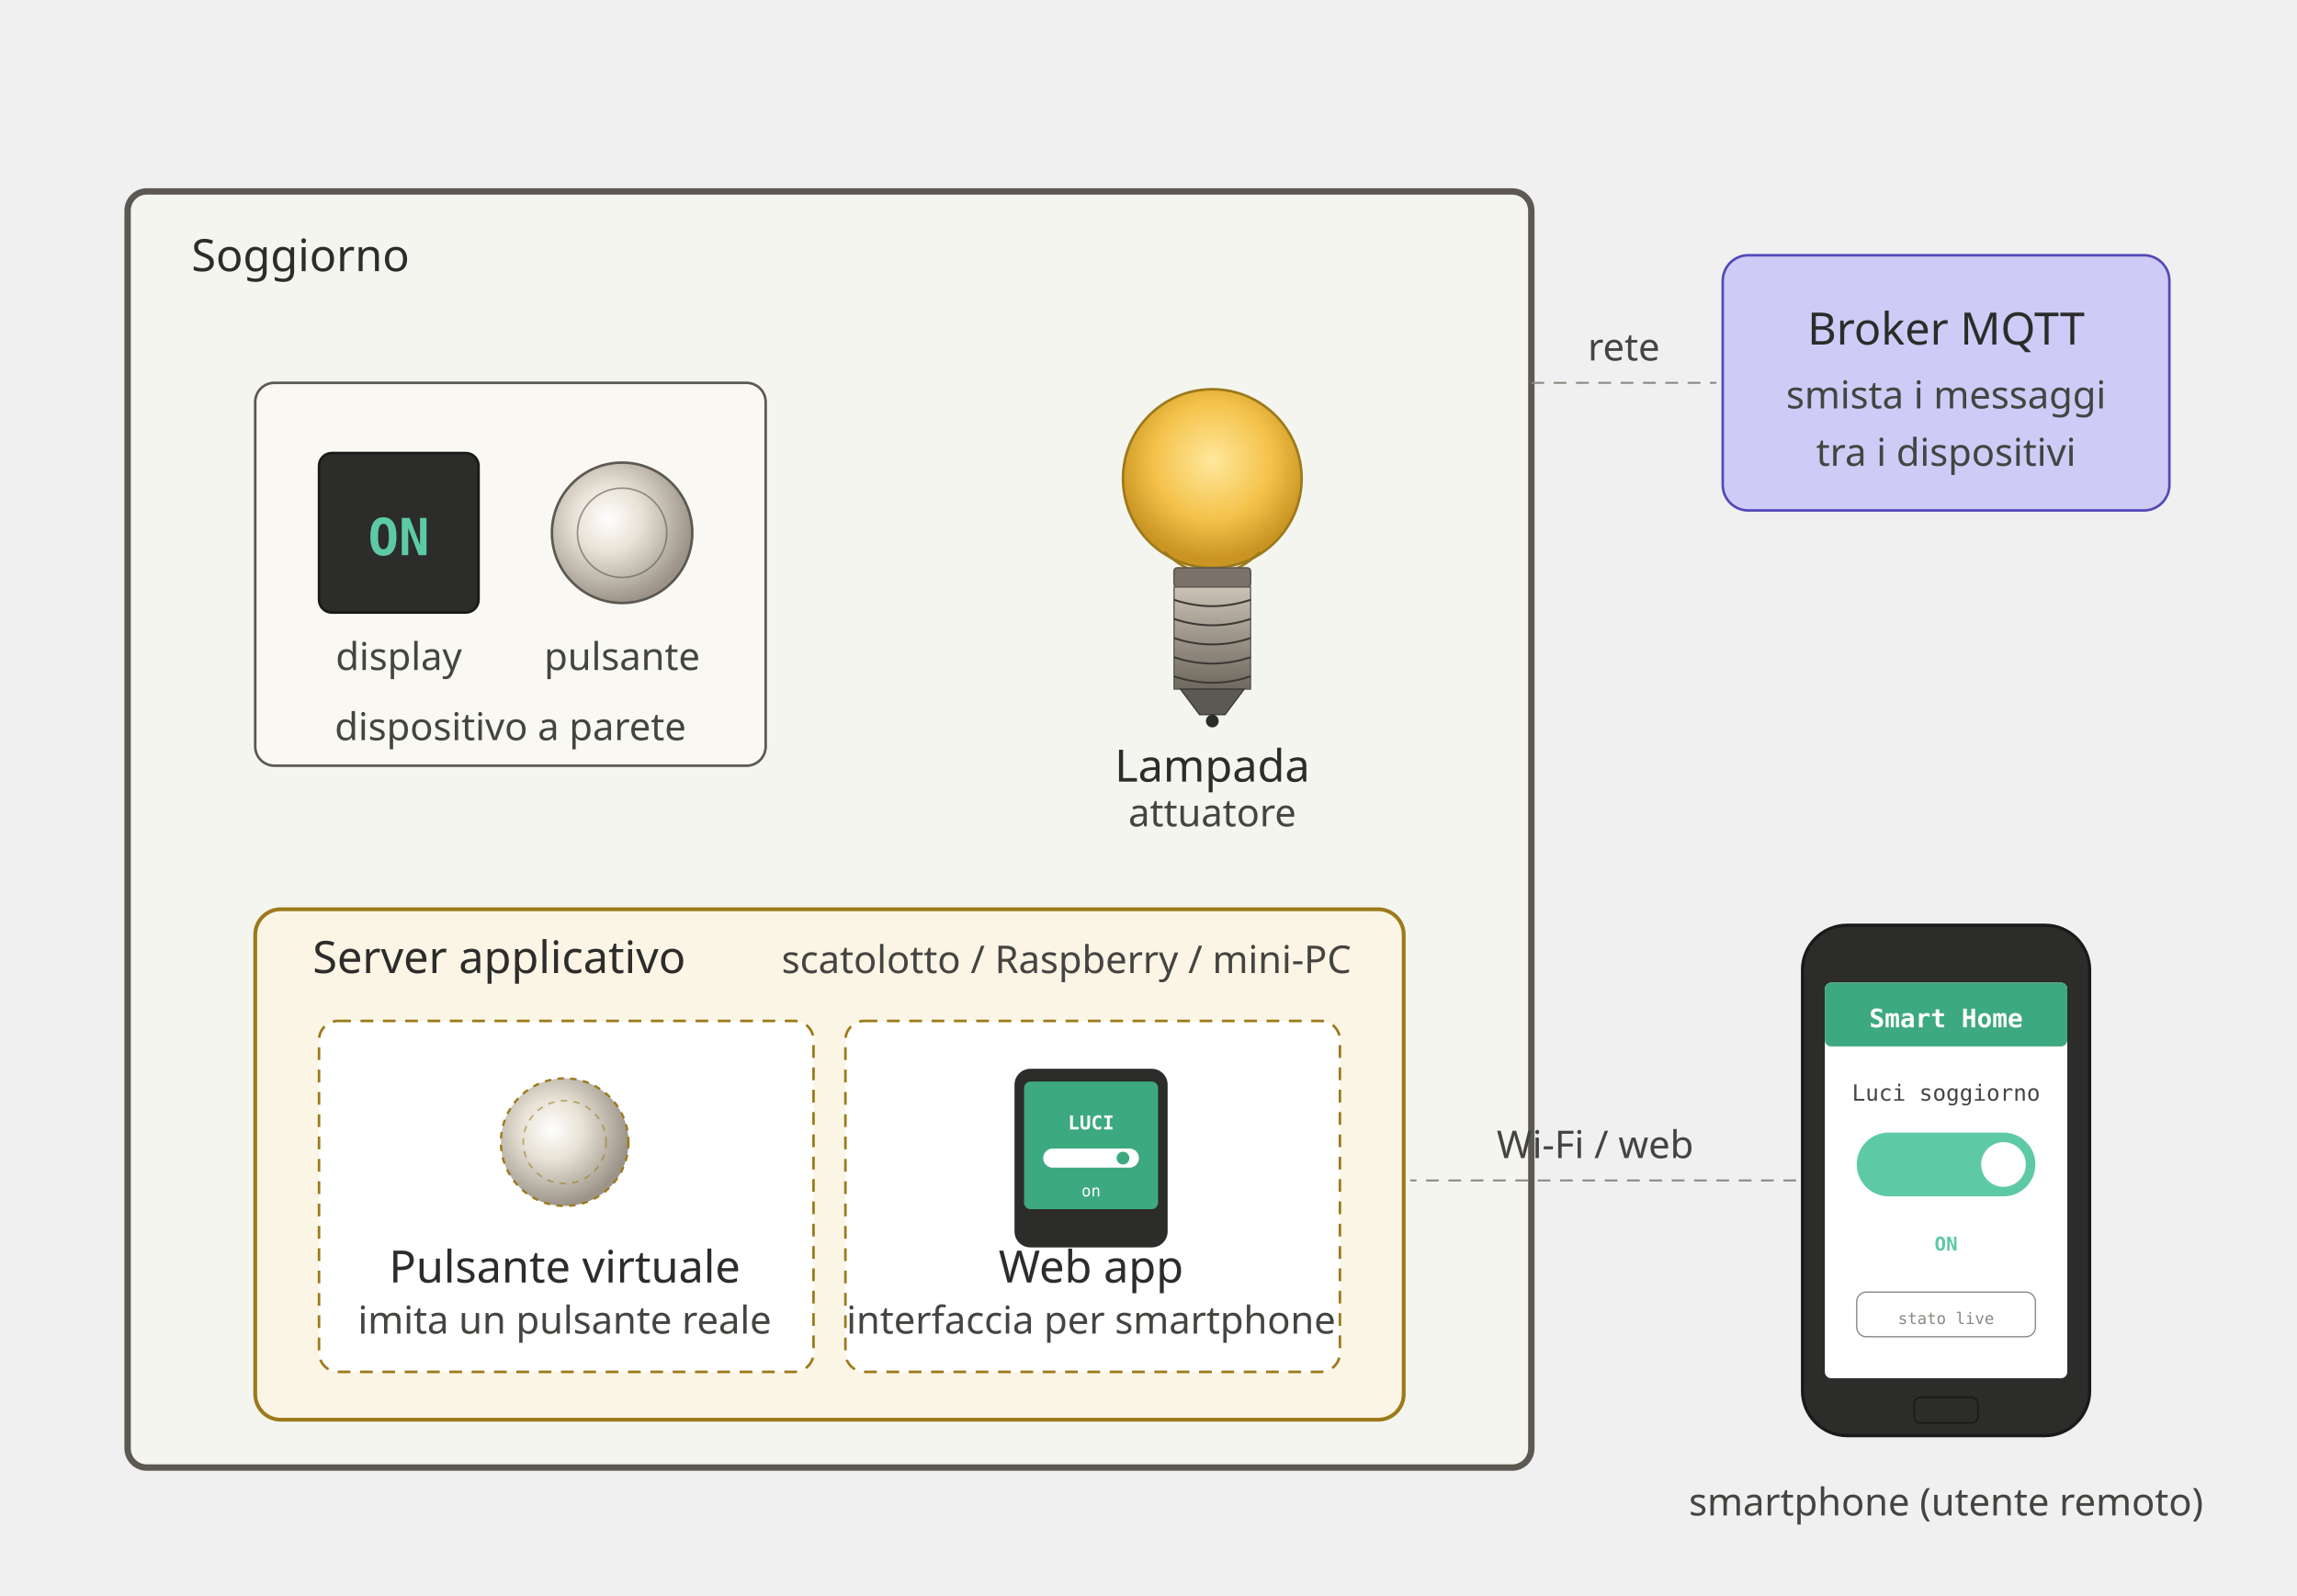
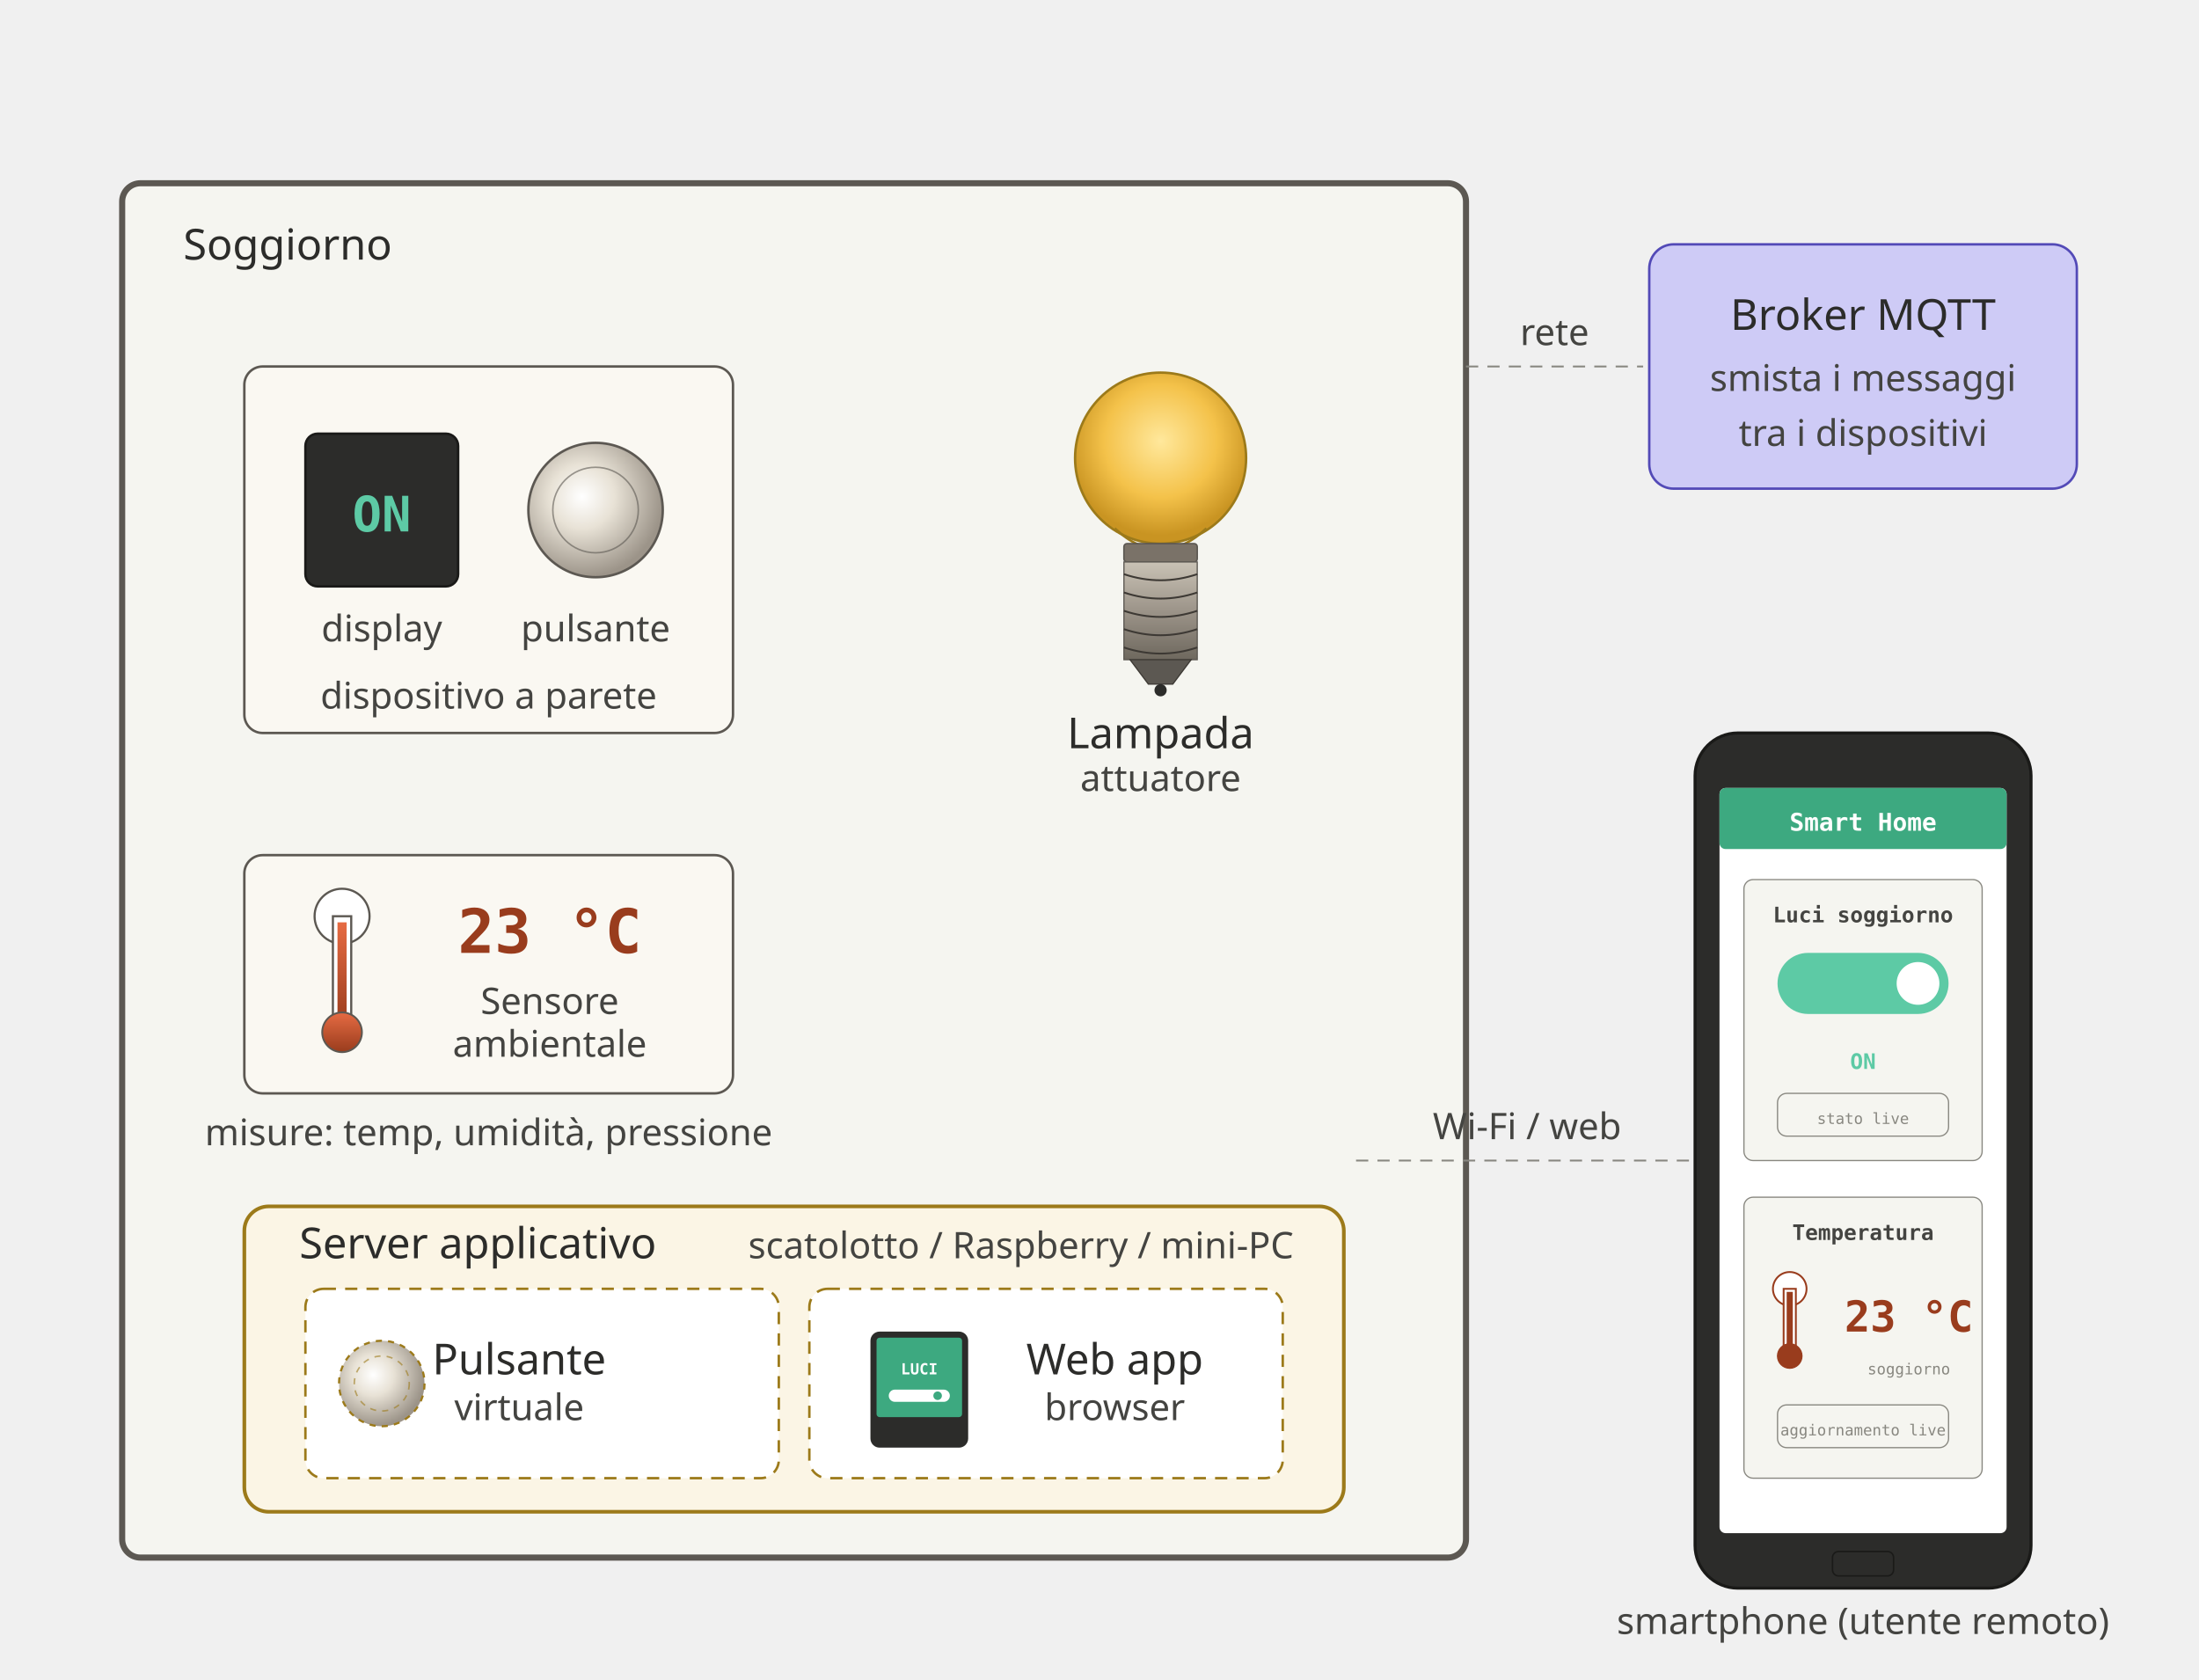
- <svg xmlns="http://www.w3.org/2000/svg" viewBox="0 0 720 500" role="img">
+ <svg xmlns="http://www.w3.org/2000/svg" viewBox="0 0 720 550" role="img">
  <style>
    .th { font: 500 14px sans-serif; fill: #2C2C2A; }
    .ts { font: 400 12px sans-serif; fill: #444441; }
    .room { fill: #F5F5F0; stroke: #5C5852; stroke-width: 2; }
    .wall-plate { fill: #FAF8F2; stroke: #5C5852; stroke-width: 0.8; }
    .display-screen { fill: #2C2C2A; stroke: #1a1a18; stroke-width: 0.8; }
    .display-text { font: 600 16px ui-monospace, monospace; fill: #5DCAA5; }
+     .temp-big { font: 600 20px ui-monospace, monospace; fill: #993C1D; }
    .server-box { fill: #FBF5E5; stroke: #9C7A1A; stroke-width: 1.2; }
    .module-box { fill: #FFFFFF; stroke: #9C7A1A; stroke-width: 0.8; stroke-dasharray: 4 3; }
    .broker-box { fill: #CECBF6; stroke: #534AB7; stroke-width: 0.8; }
    .phone-body { fill: #2C2C2A; stroke: #1a1a18; stroke-width: 1; }
    .phone-screen { fill: #FFFFFF; }
    .phone-header { fill: #3DA980; }
    .phone-text-h { font: 600 8px ui-monospace, monospace; fill: #FFFFFF; }
-     .phone-text-b { font: 400 7px ui-monospace, monospace; fill: #444441; }
-     .phone-text-on { font: 600 6px ui-monospace, monospace; fill: #5DCAA5; }
-     .phone-text-mini { font: 400 5px ui-monospace, monospace; fill: #888780; }
+     .card-bg { fill: #F5F5F0; stroke: #888780; stroke-width: 0.4; }
+     .card-title { font: 600 7px ui-monospace, monospace; fill: #444441; }
    .toggle-bg { fill: #5DCAA5; }
    .toggle-knob { fill: #FFFFFF; }
+     .phone-text-on { font: 600 7px ui-monospace, monospace; fill: #5DCAA5; }
+     .phone-text-mini { font: 400 5px ui-monospace, monospace; fill: #888780; }
+     .phone-temp { font: 600 14px ui-monospace, monospace; fill: #993C1D; }
    .net-line { stroke: #888780; stroke-width: 0.6; stroke-dasharray: 4 3; fill: none; }
    .web-tile-screen { fill: #2C2C2A; }
    .web-tile-inner { fill: #3DA980; }
-     .web-tile-header { font: 600 6px ui-monospace, monospace; fill: #FFFFFF; }
+     .web-tile-header { font: 600 5px ui-monospace, monospace; fill: #FFFFFF; }
    .web-tile-toggle { fill: #FFFFFF; }
    .web-tile-knob { fill: #3DA980; }
-     .web-tile-status { font: 400 5px ui-monospace, monospace; fill: #FFFFFF; }
  </style>
  <defs>
    <radialGradient id="bulb-glow" cx="50%" cy="40%" r="55%">
      <stop offset="0%" stop-color="#FFE89C" />
      <stop offset="60%" stop-color="#F4C24A" />
      <stop offset="100%" stop-color="#C99422" />
    </radialGradient>
    <radialGradient id="btn-cap" cx="40%" cy="40%" r="60%">
      <stop offset="0%" stop-color="#FFFFFF" />
      <stop offset="40%" stop-color="#E8E2D6" />
      <stop offset="100%" stop-color="#9C9489" />
    </radialGradient>
    <linearGradient id="screw-grad" x1="0%" y1="0%" x2="0%" y2="100%">
      <stop offset="0%" stop-color="#C9C2B5" />
      <stop offset="50%" stop-color="#9C9489" />
      <stop offset="100%" stop-color="#6E685E" />
    </linearGradient>
+     <linearGradient id="temp-merc" x1="0%" y1="100%" x2="0%" y2="0%">
+       <stop offset="0%" stop-color="#993C1D" />
+       <stop offset="100%" stop-color="#E66B43" />
+     </linearGradient>
  </defs>
-   <rect class="room" x="40" y="60" width="440" height="400" rx="6" />
+   <rect class="room" x="40" y="60" width="440" height="450" rx="6" />
  <text class="th" x="60" y="85">Soggiorno</text>
  <rect class="wall-plate" x="80" y="120" width="160" height="120" rx="6" />
  <rect class="display-screen" x="100" y="142" width="50" height="50" rx="4" />
  <text class="display-text" x="125" y="174" text-anchor="middle">ON</text>
  <text class="ts" x="125" y="210" text-anchor="middle">display</text>
  <circle cx="195" cy="167" r="22" fill="url(#btn-cap)" stroke="#5C5852" stroke-width="0.8" />
  <circle cx="195" cy="167" r="14" fill="none" stroke="#5C5852" stroke-width="0.5" opacity="0.6" />
  <text class="ts" x="195" y="210" text-anchor="middle">pulsante</text>
  <text class="ts" x="160" y="232" text-anchor="middle">dispositivo a parete</text>
  <circle cx="380" cy="150" r="28" fill="url(#bulb-glow)" stroke="#9C7A1A" stroke-width="0.8" />
  <path d="M 365 173 Q 380 187 395 173" fill="none" stroke="#9C7A1A" stroke-width="0.8" />
  <rect x="368" y="178" width="24" height="6" rx="1" fill="#7A7268" stroke="#5C5852" stroke-width="0.5" />
  <rect x="368" y="184" width="24" height="32" fill="url(#screw-grad)" stroke="#5C5852" stroke-width="0.4" />
  <path d="M 368 188 Q 380 192 392 188 M 368 194 Q 380 198 392 194 M 368 200 Q 380 204 392 200 M 368 206 Q 380 210 392 206 M 368 212 Q 380 216 392 212" fill="none" stroke="#3D3934" stroke-width="0.6" />
  <polygon points="370,216 390,216 384,224 376,224" fill="#5C5852" stroke="#3D3934" stroke-width="0.4" />
  <circle cx="380" cy="226" r="2" fill="#2C2C2A" />
  <text class="th" x="380" y="245" text-anchor="middle">Lampada</text>
  <text class="ts" x="380" y="259" text-anchor="middle">attuatore</text>
-   <rect class="server-box" x="80" y="285" width="360" height="160" rx="8" />
-   <text class="th" x="98" y="305">Server applicativo</text>
-   <text class="ts" x="245" y="305">scatolotto / Raspberry / mini-PC</text>
-   <rect class="module-box" x="100" y="320" width="155" height="110" rx="6" />
-   <circle cx="177" cy="358" r="20" fill="url(#btn-cap)" stroke="#9C7A1A" stroke-width="0.7" stroke-dasharray="2 2" />
-   <circle cx="177" cy="358" r="13" fill="none" stroke="#9C7A1A" stroke-width="0.5" stroke-dasharray="2 2" opacity="0.6" />
-   <text class="th" x="177" y="402" text-anchor="middle">Pulsante virtuale</text>
-   <text class="ts" x="177" y="418" text-anchor="middle">imita un pulsante reale</text>
-   <rect class="module-box" x="265" y="320" width="155" height="110" rx="6" />
-   <rect class="web-tile-screen" x="318" y="335" width="48" height="56" rx="5" />
-   <rect class="web-tile-inner" x="321" y="339" width="42" height="40" rx="2" />
-   <text class="web-tile-header" x="342" y="354" text-anchor="middle">LUCI</text>
-   <rect class="web-tile-toggle" x="327" y="360" width="30" height="6" rx="3" />
-   <circle class="web-tile-knob" cx="352" cy="363" r="2" />
-   <text class="web-tile-status" x="342" y="375" text-anchor="middle">on</text>
-   <text class="th" x="342" y="402" text-anchor="middle">Web app</text>
-   <text class="ts" x="342" y="418" text-anchor="middle">interfaccia per smartphone</text>
+   <g transform="translate(80, 280)">
+     <rect class="wall-plate" x="0" y="0" width="160" height="78" rx="6" />
+     <circle cx="32" cy="20" r="9" fill="#FFFFFF" stroke="#5C5852" stroke-width="0.7" />
+     <rect x="29" y="20" width="6" height="38" fill="#FFFFFF" stroke="#5C5852" stroke-width="0.7" />
+     <rect x="30.5" y="22" width="3" height="34" fill="url(#temp-merc)" />
+     <circle cx="32" cy="58" r="6.5" fill="url(#temp-merc)" stroke="#5C5852" stroke-width="0.6" />
+     <text class="temp-big" x="100" y="32" text-anchor="middle">23 °C</text>
+     <text class="ts" x="100" y="52" text-anchor="middle">Sensore</text>
+     <text class="ts" x="100" y="66" text-anchor="middle">ambientale</text>
+   </g>
+   <text class="ts" x="160" y="375" text-anchor="middle">misure: temp, umidità, pressione</text>
+   <rect class="server-box" x="80" y="395" width="360" height="100" rx="8" />
+   <text class="th" x="98" y="412">Server applicativo</text>
+   <text class="ts" x="245" y="412">scatolotto / Raspberry / mini-PC</text>
+   <rect class="module-box" x="100" y="422" width="155" height="62" rx="6" />
+   <circle cx="125" cy="453" r="14" fill="url(#btn-cap)" stroke="#9C7A1A" stroke-width="0.7" stroke-dasharray="2 2" />
+   <circle cx="125" cy="453" r="9" fill="none" stroke="#9C7A1A" stroke-width="0.5" stroke-dasharray="2 2" opacity="0.6" />
+   <text class="th" x="170" y="450" text-anchor="middle">Pulsante</text>
+   <text class="ts" x="170" y="465" text-anchor="middle">virtuale</text>
+   <rect class="module-box" x="265" y="422" width="155" height="62" rx="6" />
+   <rect class="web-tile-screen" x="285" y="436" width="32" height="38" rx="3" />
+   <rect class="web-tile-inner" x="287" y="438" width="28" height="26" rx="1" />
+   <text class="web-tile-header" x="301" y="450" text-anchor="middle">LUCI</text>
+   <rect class="web-tile-toggle" x="291" y="455" width="20" height="4" rx="2" />
+   <circle class="web-tile-knob" cx="307" cy="457" r="1.4" />
+   <text class="th" x="365" y="450" text-anchor="middle">Web app</text>
+   <text class="ts" x="365" y="465" text-anchor="middle">browser</text>
  <rect class="broker-box" x="540" y="80" width="140" height="80" rx="8" />
  <text class="th" x="610" y="108" text-anchor="middle">Broker MQTT</text>
  <text class="ts" x="610" y="128" text-anchor="middle">smista i messaggi</text>
  <text class="ts" x="610" y="146" text-anchor="middle">tra i dispositivi</text>
-   <rect class="phone-body" x="565" y="290" width="90" height="160" rx="14" />
-   <rect class="phone-screen" x="572" y="308" width="76" height="124" rx="2" />
-   <rect class="phone-header" x="572" y="308" width="76" height="20" rx="2" />
-   <text class="phone-text-h" x="610" y="322" text-anchor="middle">Smart Home</text>
-   <text class="phone-text-b" x="610" y="345" text-anchor="middle">Luci soggiorno</text>
-   <rect class="toggle-bg" x="582" y="355" width="56" height="20" rx="10" />
-   <circle class="toggle-knob" cx="628" cy="365" r="7" />
-   <text class="phone-text-on" x="610" y="392" text-anchor="middle">ON</text>
-   <rect x="582" y="405" width="56" height="14" rx="3" fill="none" stroke="#888780" stroke-width="0.4" />
-   <text class="phone-text-mini" x="610" y="415" text-anchor="middle">stato live</text>
-   <rect x="600" y="438" width="20" height="8" rx="2" fill="none" stroke="#1a1a18" stroke-width="0.5" />
-   <text class="ts" x="610" y="475" text-anchor="middle">smartphone (utente remoto)</text>
+   <rect class="phone-body" x="555" y="240" width="110" height="280" rx="14" />
+   <rect class="phone-screen" x="563" y="258" width="94" height="244" rx="2" />
+   <rect class="phone-header" x="563" y="258" width="94" height="20" rx="2" />
+   <text class="phone-text-h" x="610" y="272" text-anchor="middle">Smart Home</text>
+   <rect class="card-bg" x="571" y="288" width="78" height="92" rx="3" />
+   <text class="card-title" x="610" y="302" text-anchor="middle">Luci soggiorno</text>
+   <rect class="toggle-bg" x="582" y="312" width="56" height="20" rx="10" />
+   <circle class="toggle-knob" cx="628" cy="322" r="7" />
+   <text class="phone-text-on" x="610" y="350" text-anchor="middle">ON</text>
+   <rect x="582" y="358" width="56" height="14" rx="3" fill="none" stroke="#888780" stroke-width="0.4" />
+   <text class="phone-text-mini" x="610" y="368" text-anchor="middle">stato live</text>
+   <rect class="card-bg" x="571" y="392" width="78" height="92" rx="3" />
+   <text class="card-title" x="610" y="406" text-anchor="middle">Temperatura</text>
+   <g transform="translate(580, 416)">
+     <circle cx="6" cy="6" r="5.5" fill="#FFFFFF" stroke="#993C1D" stroke-width="0.6" />
+     <rect x="4" y="6" width="4" height="22" fill="#FFFFFF" stroke="#993C1D" stroke-width="0.6" />
+     <rect x="5" y="7" width="2" height="20" fill="#993C1D" />
+     <circle cx="6" cy="28" r="4" fill="#993C1D" stroke="#993C1D" stroke-width="0.4" />
+   </g>
+   <text class="phone-temp" x="625" y="436" text-anchor="middle">23 °C</text>
+   <text class="phone-text-mini" x="625" y="450" text-anchor="middle">soggiorno</text>
+   <rect x="582" y="460" width="56" height="14" rx="3" fill="none" stroke="#888780" stroke-width="0.4" />
+   <text class="phone-text-mini" x="610" y="470" text-anchor="middle">aggiornamento live</text>
+   <rect x="600" y="508" width="20" height="8" rx="2" fill="none" stroke="#1a1a18" stroke-width="0.5" />
+   <text class="ts" x="610" y="535" text-anchor="middle">smartphone (utente remoto)</text>
  <line class="net-line" x1="480" y1="120" x2="538" y2="120" />
  <text class="ts" x="509" y="113" text-anchor="middle">rete</text>
-   <line class="net-line" x1="563" y1="370" x2="442" y2="370" />
-   <text class="ts" x="500" y="363" text-anchor="middle">Wi-Fi / web</text>
+   <line class="net-line" x1="553" y1="380" x2="442" y2="380" />
+   <text class="ts" x="500" y="373" text-anchor="middle">Wi-Fi / web</text>
</svg>
